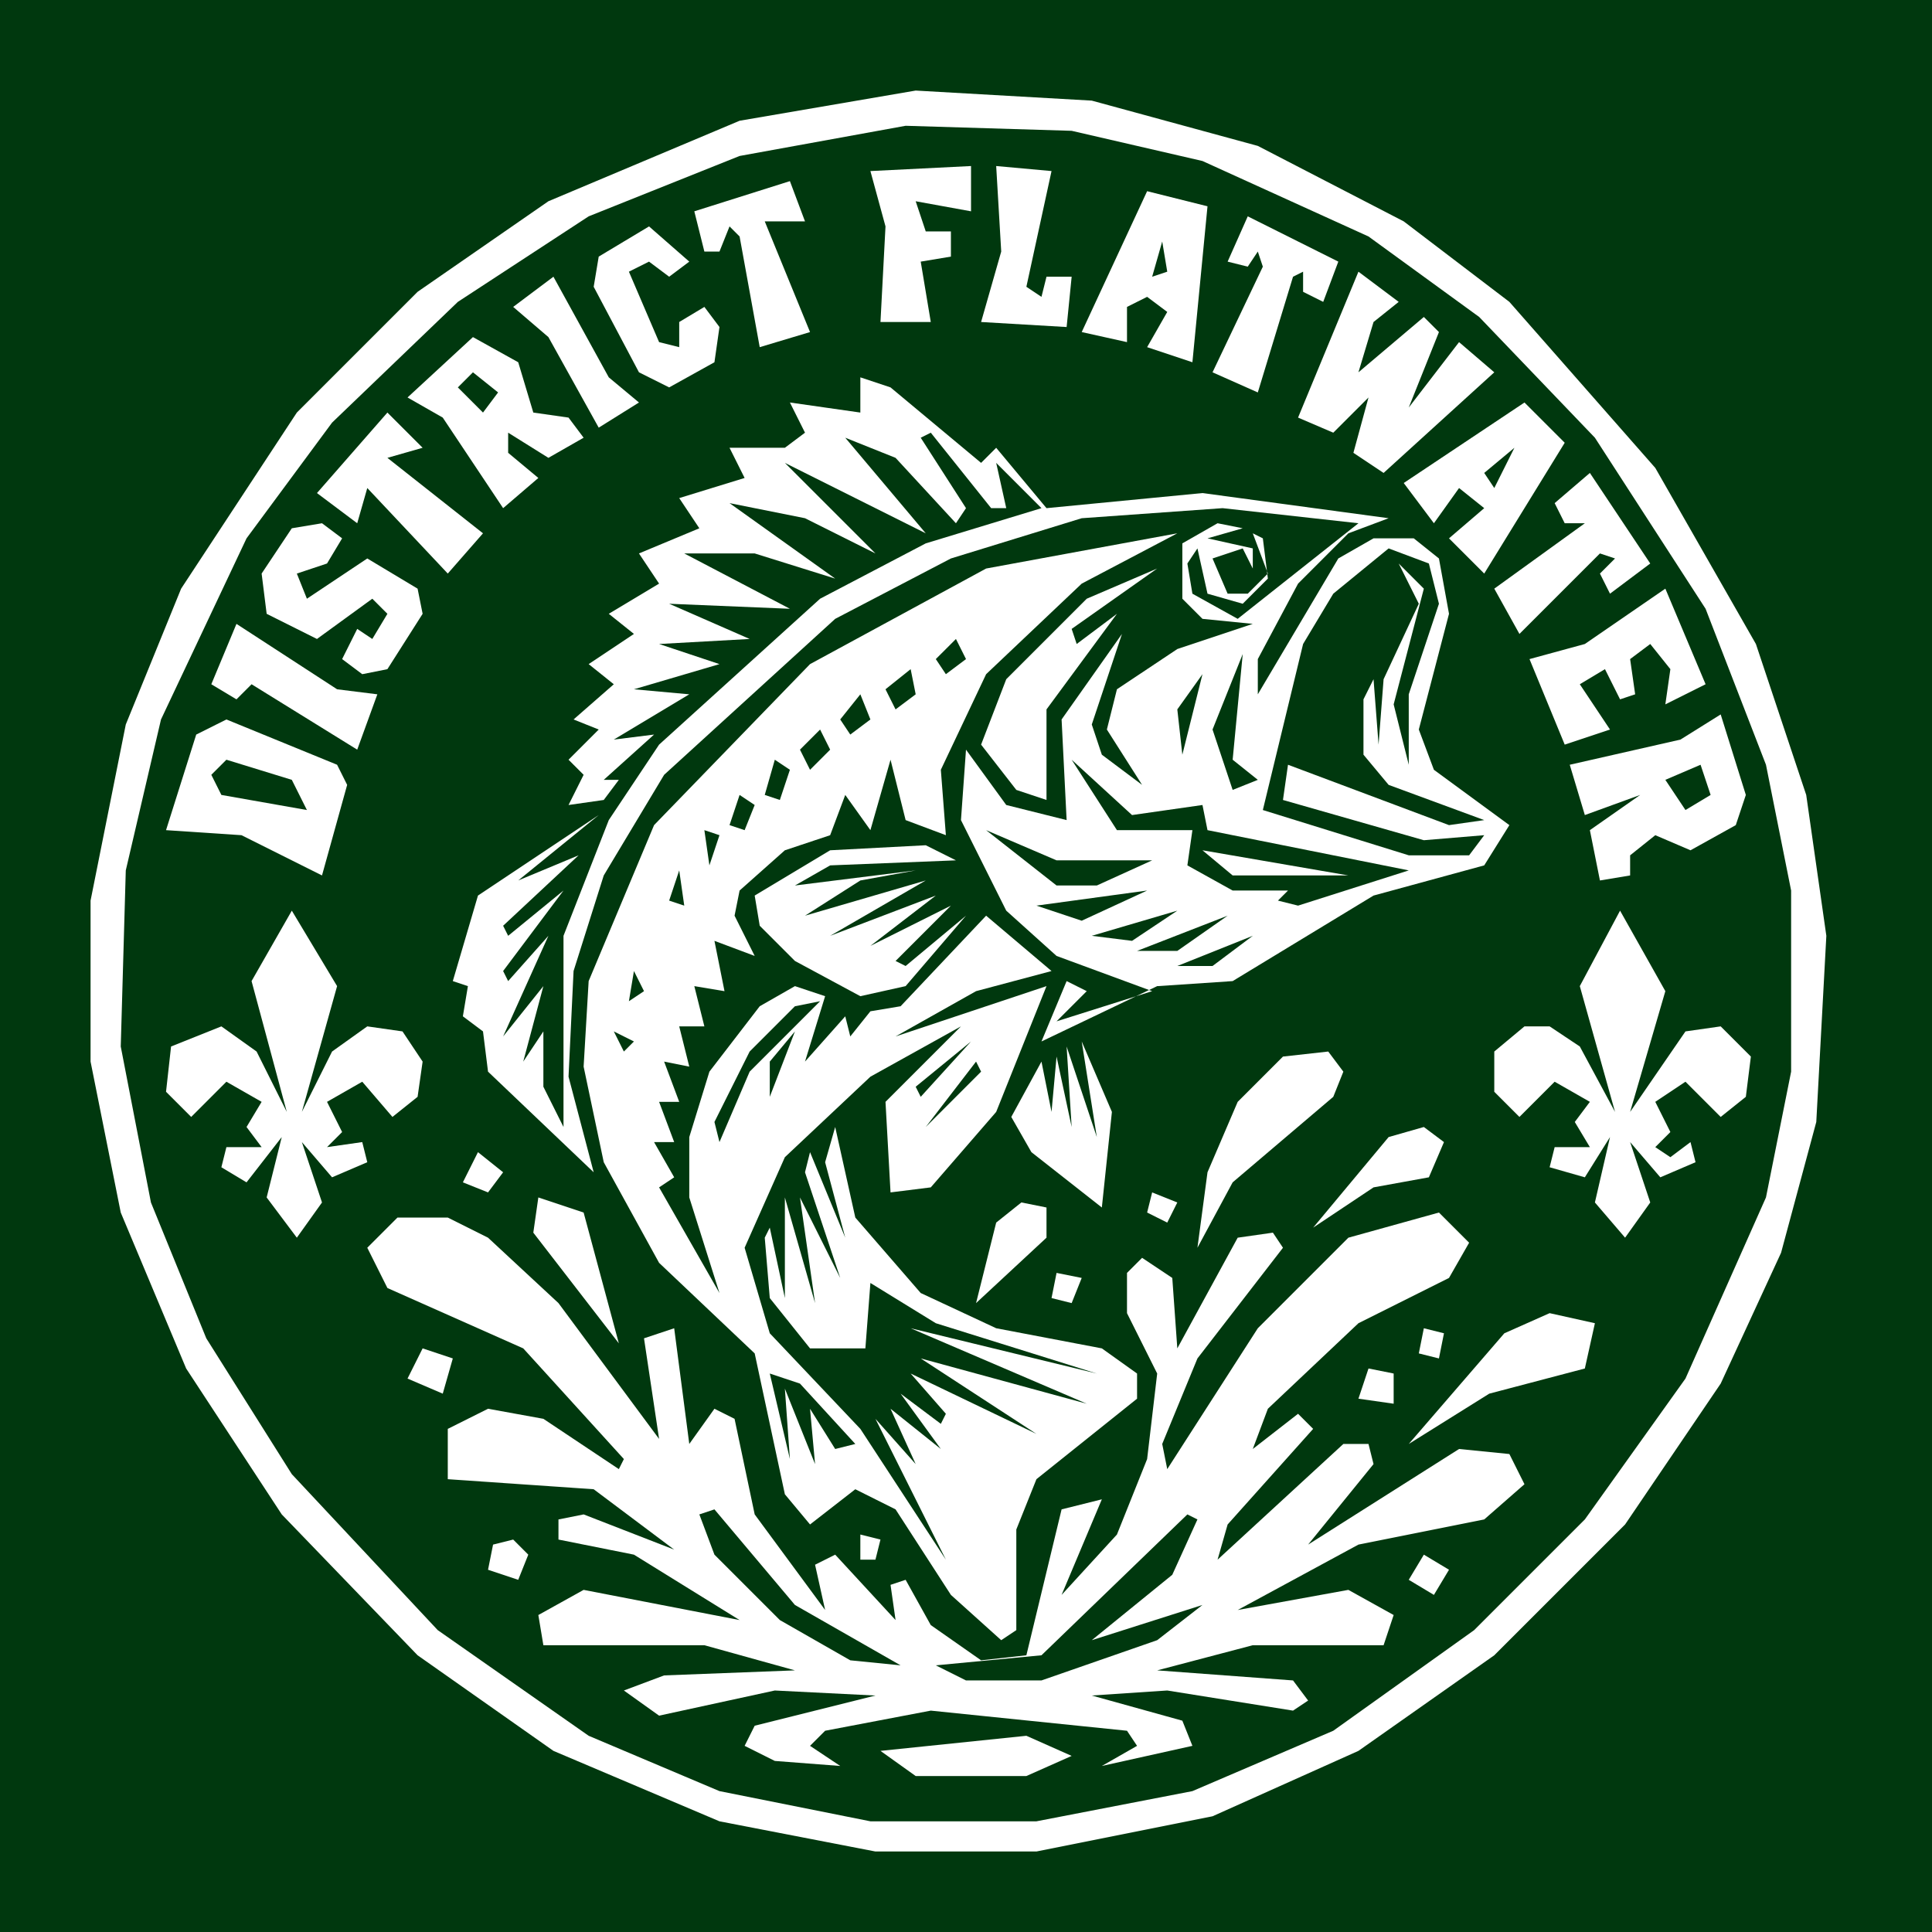
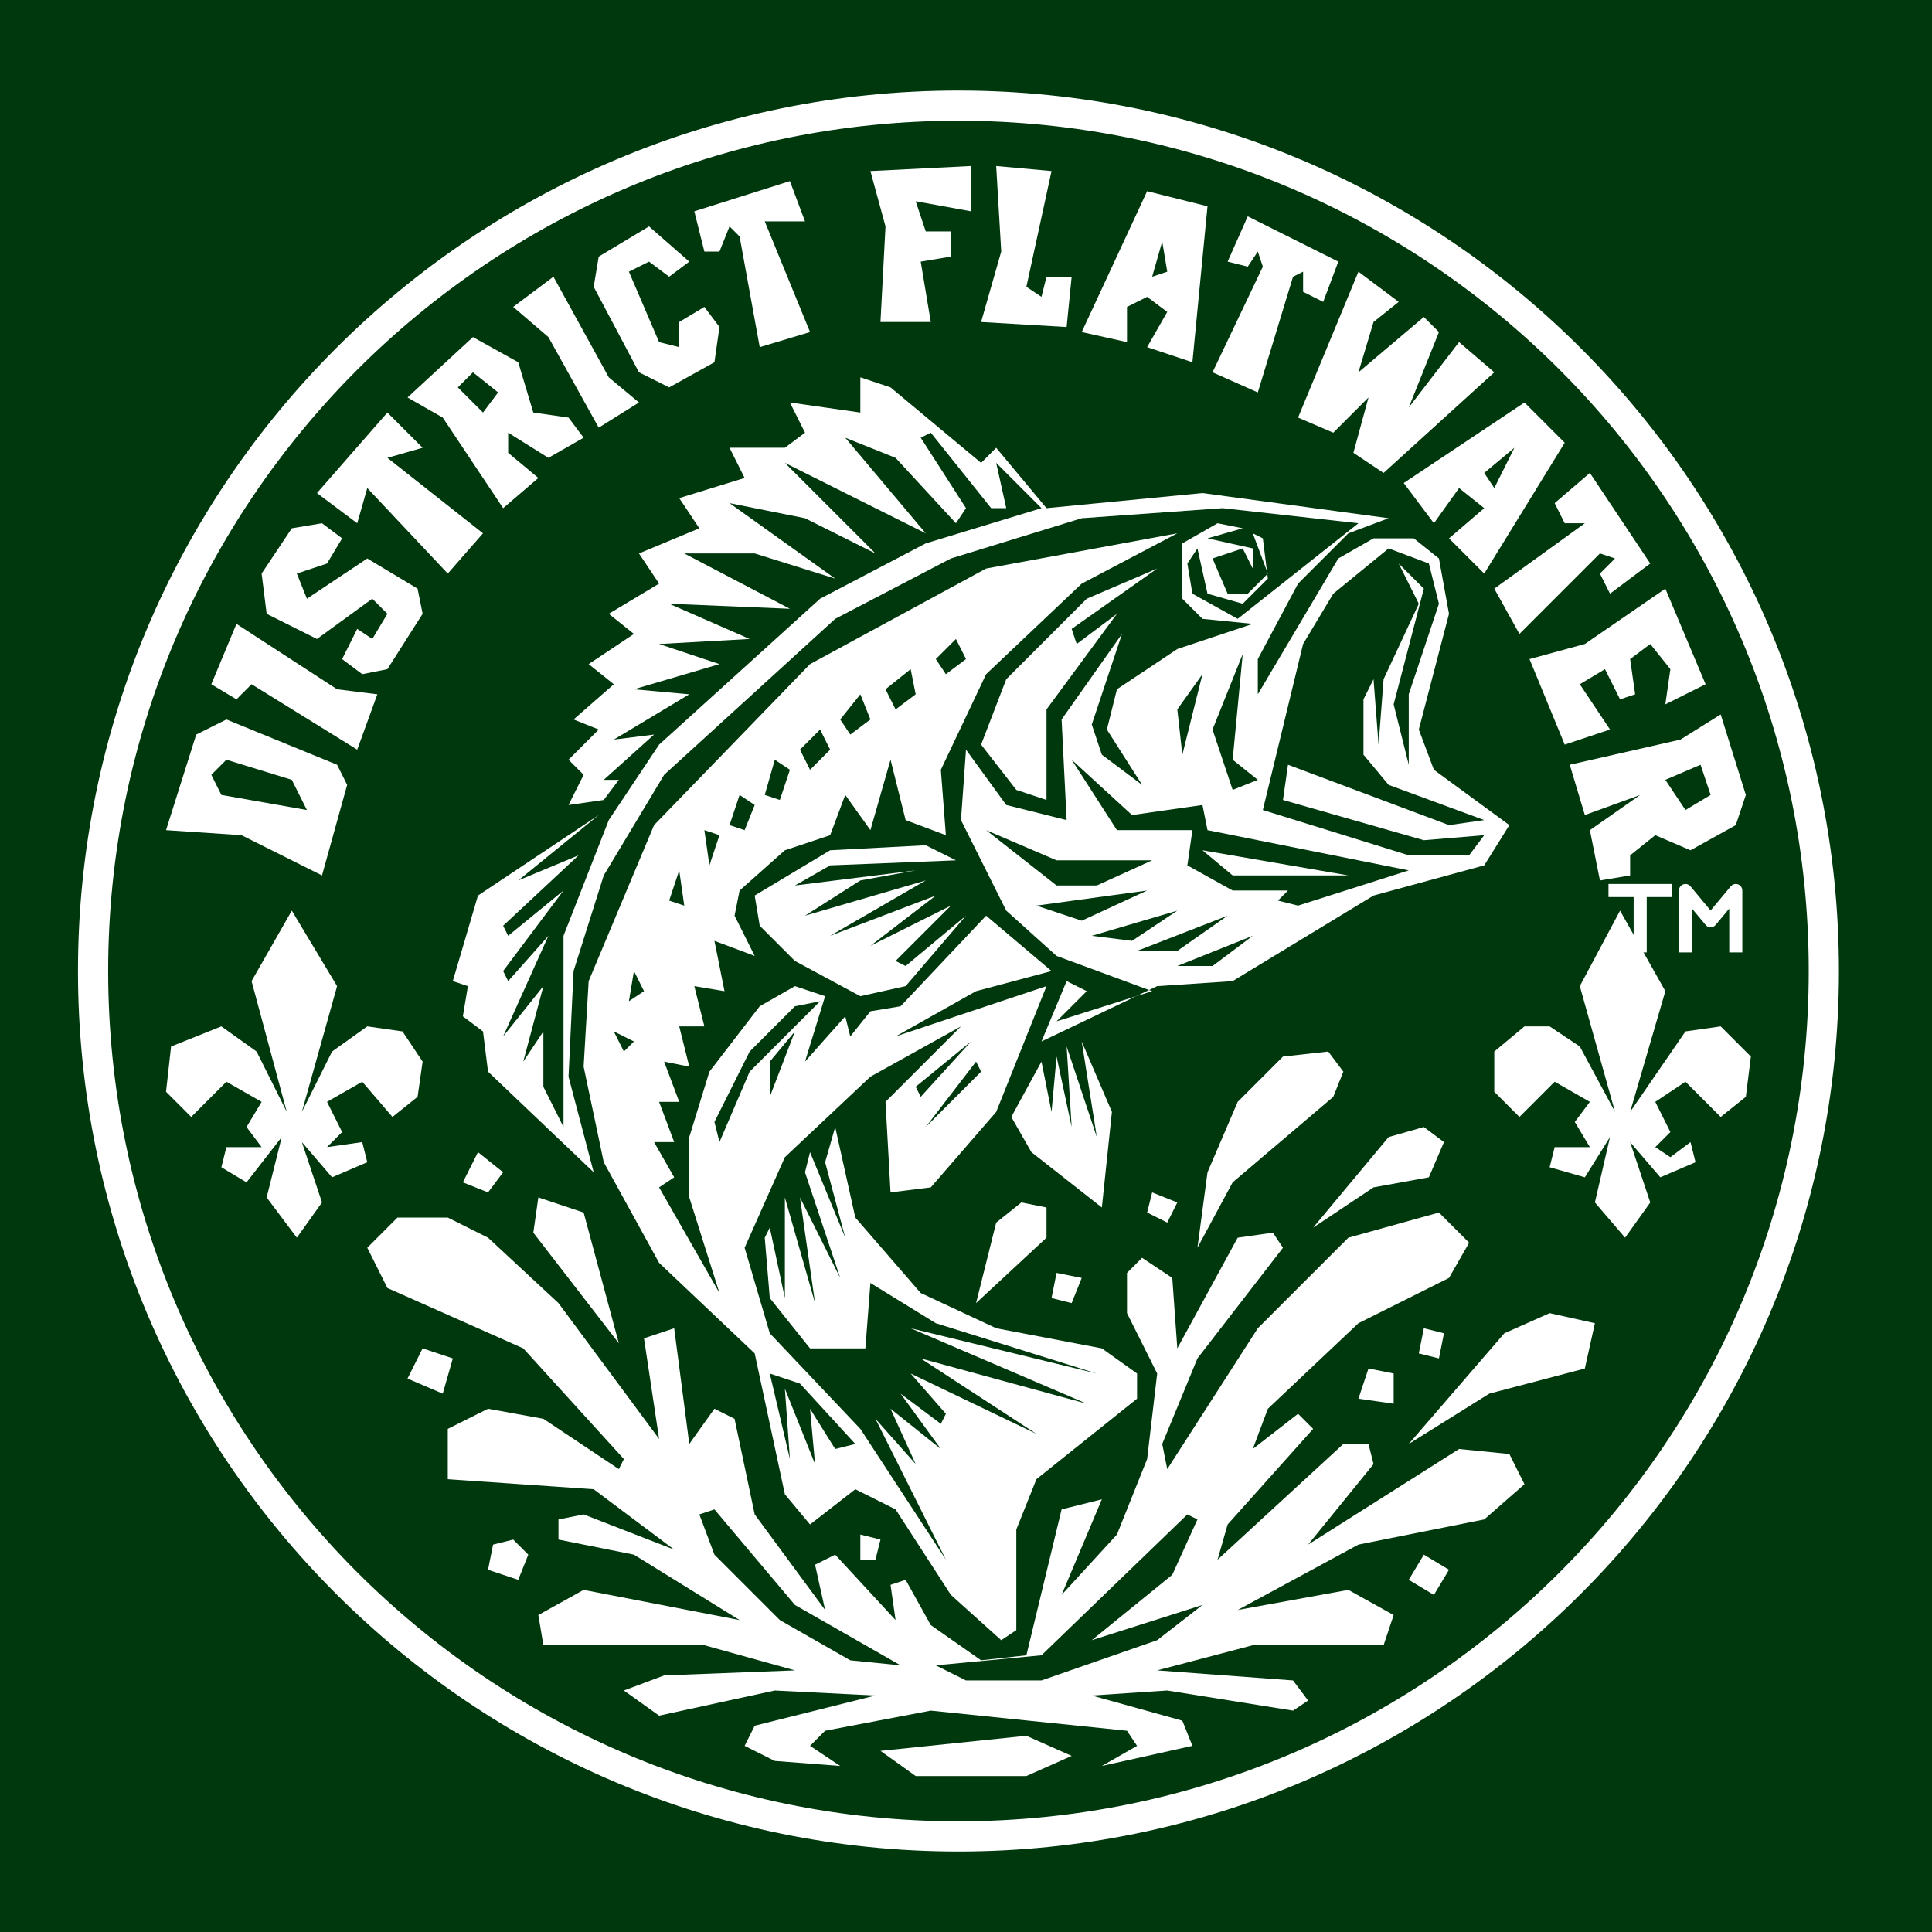
- <svg xmlns="http://www.w3.org/2000/svg" viewBox="0 0 384 384" width="384" height="384">
+ <svg xmlns="http://www.w3.org/2000/svg" viewBox="0 0 384 384" width="1024" height="1024">
  <rect width="384" height="384" fill="#00380e" />
-   <path fill="#fff" fill-rule="evenodd" d="M182,18 147,24 109,40 83,58 59,82 36,117 25,144 18,179 18,211 24,241 37,272 56,301 83,329 110,348 143,362 174,368 206,368 241,361 270,348 297,329 323,303 342,275 354,249 361,223 363,186 359,158 349,128 329,93 300,60 279,44 250,29 217,20ZM180,25 213,26 239,32 272,47 294,63 317,87 339,121 351,152 356,177 356,213 351,238 335,274 315,302 293,324 265,344 237,356 206,362 173,362 143,356 117,345 87,324 58,293 41,266 30,239 24,208 25,173 32,143 49,107 66,84 91,60 117,43 147,31ZM175,348 182,353 204,353 213,349 204,345ZM283,309 280,314 285,317 288,312ZM98,307 97,312 103,314 105,309 102,306ZM171,305 171,310 174,310 175,306ZM272,272 270,278 277,279 277,273ZM84,268 81,274 88,277 90,270ZM283,264 282,269 286,270 287,265ZM317,263 308,261 299,265 280,287 296,277 315,272ZM210,253 209,258 213,259 215,254ZM303,295 300,289 290,288 260,307 273,291 272,287 267,287 242,310 244,303 261,284 258,281 249,288 252,280 270,263 288,254 292,247 286,241 268,246 250,264 232,292 231,287 238,270 255,248 253,245 246,246 234,268 233,254 227,250 224,253 224,261 230,273 228,290 222,305 211,317 219,298 211,300 204,329 195,330 185,323 180,314 177,315 178,322 166,309 162,311 164,320 150,301 146,282 142,280 137,287 134,264 128,266 131,286 111,259 97,246 89,242 79,242 73,248 77,256 104,268 124,290 123,292 108,282 97,280 89,284 89,294 118,296 134,308 116,301 111,302 111,306 126,309 147,322 116,316 107,321 108,327 140,327 158,332 132,333 124,336 131,341 154,336 174,337 150,343 148,347 154,350 167,351 161,347 164,344 185,340 224,344 226,347 219,351 237,347 235,342 217,337 232,336 257,340 260,338 257,334 230,332 249,327 275,327 277,321 268,316 246,320 270,307 295,302ZM238,302 233,313 217,326 239,319 230,326 207,334 192,334 186,331 207,329 236,301ZM139,301 142,300 158,319 179,331 169,330 155,322 142,309ZM208,240 203,239 198,243 194,259 208,246ZM229,237 228,241 232,243 234,239ZM107,238 106,245 123,267 116,241ZM95,229 92,235 97,237 100,233ZM287,227 283,224 276,226 261,244 273,236 284,234ZM264,209 255,210 246,219 240,233 238,248 245,235 265,218 267,213ZM215,207 218,226 212,208 213,224 210,210 209,221 207,211 201,222 205,229 219,240 221,221ZM322,181 314,196 321,221 314,208 308,204 303,204 297,209 297,217 302,222 309,215 316,219 313,223 316,228 309,228 308,232 315,234 320,226 317,239 323,246 328,239 324,227 330,234 337,231 336,227 332,230 329,228 332,225 329,219 335,215 342,222 347,218 348,210 342,204 335,205 324,221 331,197ZM58,181 50,195 57,221 51,209 44,204 34,208 33,217 38,222 45,215 52,219 49,224 52,228 45,228 44,232 49,235 56,226 53,238 59,246 64,239 60,227 66,234 73,231 72,227 65,228 68,225 65,219 72,215 78,222 83,218 84,211 80,205 73,204 66,209 60,221 67,196ZM150,178 151,184 158,191 171,198 180,196 192,182 180,192 178,191 189,180 173,188 186,178 165,186 184,175 160,182 171,175 182,173 158,176 165,172 190,171 184,168 165,169ZM39,146 33,165 48,166 64,174 69,156 67,152 45,143ZM42,154 45,151 58,155 61,161 44,158ZM342,142 334,147 312,152 315,162 326,158 316,165 318,175 324,174 324,170 329,166 336,169 345,164 347,158ZM338,152 340,158 335,161 331,155ZM47,124 42,136 47,139 50,136 71,149 75,138 67,137ZM331,117 315,128 304,131 311,148 320,145 314,136 319,133 322,139 325,138 324,131 328,128 332,133 331,140 339,136ZM230,113 216,119 200,135 195,148 202,157 208,159 208,141 222,122 214,128 213,125ZM234,106 196,113 161,132 130,164 117,195 116,212 120,231 131,251 150,269 156,297 161,303 170,296 178,300 189,317 199,326 202,324 202,304 206,294 226,278 226,273 219,268 198,264 183,257 170,242 166,224 164,231 168,246 161,229 160,233 167,254 159,238 162,259 156,238 156,258 153,244 152,246 153,258 161,268 172,268 173,255 186,263 218,273 181,264 216,279 183,270 206,285 181,273 188,281 187,283 179,277 187,288 177,280 182,291 174,282 188,310 171,284 153,265 148,248 156,230 173,214 191,204 176,219 177,237 185,236 198,221 208,196 178,206 194,197 209,193 196,182 179,200 173,201 169,206 168,202 160,211 164,198 158,196 151,200 141,213 137,226 137,238 143,257 131,236 134,234 130,227 134,227 131,219 135,219 132,211 137,212 135,204 140,204 138,196 144,197 142,187 150,190 146,182 147,177 156,169 165,166 168,158 173,165 177,151 180,163 188,166 187,153 196,134 215,116ZM153,273 159,275 170,287 166,288 161,280 162,291 156,276 157,290ZM194,211 195,213 184,224ZM193,207 183,218 182,216ZM158,205 153,218 153,211ZM122,205 126,207 124,209ZM163,199 149,213 143,227 142,223 149,209 158,200ZM126,193 128,197 125,199ZM135,173 136,180 133,179ZM140,165 143,166 141,172ZM147,158 150,160 148,165 145,164ZM154,151 157,153 155,159 152,158ZM163,145 165,149 161,153 159,149ZM171,138 173,143 169,146 167,143ZM181,133 182,138 178,141 176,137ZM190,127 192,131 188,134 186,131ZM58,105 52,114 53,122 63,127 74,119 77,122 74,127 71,125 68,131 72,134 77,133 84,122 83,117 73,111 61,119 59,114 65,112 68,107 64,104ZM316,94 309,100 311,104 315,104 297,117 302,126 318,110 321,111 318,114 320,118 328,112ZM77,82 63,98 71,104 73,97 89,114 96,106 77,91 84,89ZM303,80 279,96 285,104 290,97 295,101 288,107 295,114 311,88ZM301,89 297,97 295,94ZM286,111 281,107 273,107 266,111 250,138 250,131 258,116 268,106 276,103 239,98 208,101 198,89 195,92 177,77 171,75 171,82 157,80 160,86 156,89 145,89 148,95 135,99 139,105 127,110 131,116 121,122 126,126 117,132 122,136 114,143 119,145 113,151 116,154 113,160 120,159 123,155 120,155 130,146 122,147 137,138 126,137 143,132 131,128 149,127 133,120 157,121 136,110 150,110 166,115 145,100 160,103 174,110 156,92 184,106 168,87 178,91 190,104 192,101 183,87 185,86 197,101 200,101 198,92 207,101 184,108 163,119 131,148 121,163 112,186 112,224 108,216 108,205 104,211 108,196 100,206 109,186 101,195 100,193 112,177 101,186 100,184 115,170 103,175 119,162 95,178 90,195 93,196 92,202 96,205 97,213 118,233 113,214 114,193 120,174 132,154 166,123 189,111 215,103 243,101 270,104 246,123 237,118 236,112 238,109 240,118 247,120 252,115 251,107 249,106 252,114 248,118 244,118 241,111 247,109 249,113 249,109 240,107 247,105 242,104 235,108 235,119 239,123 249,124 234,129 222,137 220,145 227,156 219,150 217,144 223,126 211,143 212,163 200,160 192,149 191,163 200,181 210,190 229,197 210,203 216,197 212,195 207,207 230,196 245,195 273,178 295,172 300,164 285,153 282,145 288,122ZM249,186 241,192 234,192ZM244,182 234,189 226,189ZM234,181 225,187 217,186ZM228,177 215,183 206,180ZM196,165 210,171 229,171 218,176 210,176ZM213,151 225,162 239,160 240,165 280,173 258,180 254,179 256,177 245,177 236,172 237,165 222,165ZM239,169 245,174 268,174ZM239,134 235,150 234,141ZM247,130 245,151 250,155 245,157 241,145ZM276,109 284,112 286,120 280,138 280,152 277,140 283,117 278,112 282,120 275,135 274,148 273,135 271,139 271,150 276,156 295,163 288,164 256,152 255,159 283,167 295,166 292,170 280,170 251,161 259,128 265,118ZM94,67 81,79 88,83 100,101 107,95 101,90 101,86 109,91 116,87 113,83 106,82 103,72ZM94,74 99,78 96,82 91,77ZM110,55 102,61 109,67 119,85 127,80 121,75ZM270,54 258,83 265,86 272,79 269,90 275,94 297,74 290,68 280,81 286,66 283,63 270,74 273,64 278,60ZM129,45 119,51 118,57 127,74 133,77 142,72 143,65 140,61 135,64 135,69 131,68 125,54 129,52 133,55 137,52ZM248,43 244,52 248,53 250,50 251,53 241,74 250,78 257,55 259,54 259,58 263,60 266,52ZM228,38 215,66 224,68 224,61 228,59 232,62 228,69 237,72 240,41ZM231,48 232,54 229,55ZM157,36 138,42 140,50 143,50 145,45 147,47 151,69 161,66 152,44 160,44ZM198,33 199,50 195,64 212,65 213,55 208,55 207,59 204,57 209,34ZM173,34 176,45 175,64 185,64 183,52 189,51 189,46 184,46 182,40 193,42 193,33Z" />
+   <circle cx="190.5" cy="193" r="172" fill="none" stroke="#fff" stroke-width="6" />
+   <path fill="#fff" fill-rule="evenodd" d="M175,348 182,353 204,353 213,349 204,345ZM283,309 280,314 285,317 288,312ZM98,307 97,312 103,314 105,309 102,306ZM171,305 171,310 174,310 175,306ZM272,272 270,278 277,279 277,273ZM84,268 81,274 88,277 90,270ZM283,264 282,269 286,270 287,265ZM317,263 308,261 299,265 280,287 296,277 315,272ZM210,253 209,258 213,259 215,254ZM303,295 300,289 290,288 260,307 273,291 272,287 267,287 242,310 244,303 261,284 258,281 249,288 252,280 270,263 288,254 292,247 286,241 268,246 250,264 232,292 231,287 238,270 255,248 253,245 246,246 234,268 233,254 227,250 224,253 224,261 230,273 228,290 222,305 211,317 219,298 211,300 204,329 195,330 185,323 180,314 177,315 178,322 166,309 162,311 164,320 150,301 146,282 142,280 137,287 134,264 128,266 131,286 111,259 97,246 89,242 79,242 73,248 77,256 104,268 124,290 123,292 108,282 97,280 89,284 89,294 118,296 134,308 116,301 111,302 111,306 126,309 147,322 116,316 107,321 108,327 140,327 158,332 132,333 124,336 131,341 154,336 174,337 150,343 148,347 154,350 167,351 161,347 164,344 185,340 224,344 226,347 219,351 237,347 235,342 217,337 232,336 257,340 260,338 257,334 230,332 249,327 275,327 277,321 268,316 246,320 270,307 295,302ZM238,302 233,313 217,326 239,319 230,326 207,334 192,334 186,331 207,329 236,301ZM139,301 142,300 158,319 179,331 169,330 155,322 142,309ZM208,240 203,239 198,243 194,259 208,246ZM229,237 228,241 232,243 234,239ZM107,238 106,245 123,267 116,241ZM95,229 92,235 97,237 100,233ZM287,227 283,224 276,226 261,244 273,236 284,234ZM264,209 255,210 246,219 240,233 238,248 245,235 265,218 267,213ZM215,207 218,226 212,208 213,224 210,210 209,221 207,211 201,222 205,229 219,240 221,221ZM322,181 314,196 321,221 314,208 308,204 303,204 297,209 297,217 302,222 309,215 316,219 313,223 316,228 309,228 308,232 315,234 320,226 317,239 323,246 328,239 324,227 330,234 337,231 336,227 332,230 329,228 332,225 329,219 335,215 342,222 347,218 348,210 342,204 335,205 324,221 331,197ZM58,181 50,195 57,221 51,209 44,204 34,208 33,217 38,222 45,215 52,219 49,224 52,228 45,228 44,232 49,235 56,226 53,238 59,246 64,239 60,227 66,234 73,231 72,227 65,228 68,225 65,219 72,215 78,222 83,218 84,211 80,205 73,204 66,209 60,221 67,196ZM150,178 151,184 158,191 171,198 180,196 192,182 180,192 178,191 189,180 173,188 186,178 165,186 184,175 160,182 171,175 182,173 158,176 165,172 190,171 184,168 165,169ZM39,146 33,165 48,166 64,174 69,156 67,152 45,143ZM42,154 45,151 58,155 61,161 44,158ZM342,142 334,147 312,152 315,162 326,158 316,165 318,175 324,174 324,170 329,166 336,169 345,164 347,158ZM338,152 340,158 335,161 331,155ZM47,124 42,136 47,139 50,136 71,149 75,138 67,137ZM331,117 315,128 304,131 311,148 320,145 314,136 319,133 322,139 325,138 324,131 328,128 332,133 331,140 339,136ZM230,113 216,119 200,135 195,148 202,157 208,159 208,141 222,122 214,128 213,125ZM234,106 196,113 161,132 130,164 117,195 116,212 120,231 131,251 150,269 156,297 161,303 170,296 178,300 189,317 199,326 202,324 202,304 206,294 226,278 226,273 219,268 198,264 183,257 170,242 166,224 164,231 168,246 161,229 160,233 167,254 159,238 162,259 156,238 156,258 153,244 152,246 153,258 161,268 172,268 173,255 186,263 218,273 181,264 216,279 183,270 206,285 181,273 188,281 187,283 179,277 187,288 177,280 182,291 174,282 188,310 171,284 153,265 148,248 156,230 173,214 191,204 176,219 177,237 185,236 198,221 208,196 178,206 194,197 209,193 196,182 179,200 173,201 169,206 168,202 160,211 164,198 158,196 151,200 141,213 137,226 137,238 143,257 131,236 134,234 130,227 134,227 131,219 135,219 132,211 137,212 135,204 140,204 138,196 144,197 142,187 150,190 146,182 147,177 156,169 165,166 168,158 173,165 177,151 180,163 188,166 187,153 196,134 215,116ZM153,273 159,275 170,287 166,288 161,280 162,291 156,276 157,290ZM194,211 195,213 184,224ZM193,207 183,218 182,216ZM158,205 153,218 153,211ZM122,205 126,207 124,209ZM163,199 149,213 143,227 142,223 149,209 158,200ZM126,193 128,197 125,199ZM135,173 136,180 133,179ZM140,165 143,166 141,172ZM147,158 150,160 148,165 145,164ZM154,151 157,153 155,159 152,158ZM163,145 165,149 161,153 159,149ZM171,138 173,143 169,146 167,143ZM181,133 182,138 178,141 176,137ZM190,127 192,131 188,134 186,131ZM58,105 52,114 53,122 63,127 74,119 77,122 74,127 71,125 68,131 72,134 77,133 84,122 83,117 73,111 61,119 59,114 65,112 68,107 64,104ZM316,94 309,100 311,104 315,104 297,117 302,126 318,110 321,111 318,114 320,118 328,112ZM77,82 63,98 71,104 73,97 89,114 96,106 77,91 84,89ZM303,80 279,96 285,104 290,97 295,101 288,107 295,114 311,88ZM301,89 297,97 295,94ZM286,111 281,107 273,107 266,111 250,138 250,131 258,116 268,106 276,103 239,98 208,101 198,89 195,92 177,77 171,75 171,82 157,80 160,86 156,89 145,89 148,95 135,99 139,105 127,110 131,116 121,122 126,126 117,132 122,136 114,143 119,145 113,151 116,154 113,160 120,159 123,155 120,155 130,146 122,147 137,138 126,137 143,132 131,128 149,127 133,120 157,121 136,110 150,110 166,115 145,100 160,103 174,110 156,92 184,106 168,87 178,91 190,104 192,101 183,87 185,86 197,101 200,101 198,92 207,101 184,108 163,119 131,148 121,163 112,186 112,224 108,216 108,205 104,211 108,196 100,206 109,186 101,195 100,193 112,177 101,186 100,184 115,170 103,175 119,162 95,178 90,195 93,196 92,202 96,205 97,213 118,233 113,214 114,193 120,174 132,154 166,123 189,111 215,103 243,101 270,104 246,123 237,118 236,112 238,109 240,118 247,120 252,115 251,107 249,106 252,114 248,118 244,118 241,111 247,109 249,113 249,109 240,107 247,105 242,104 235,108 235,119 239,123 249,124 234,129 222,137 220,145 227,156 219,150 217,144 223,126 211,143 212,163 200,160 192,149 191,163 200,181 210,190 229,197 210,203 216,197 212,195 207,207 230,196 245,195 273,178 295,172 300,164 285,153 282,145 288,122ZM249,186 241,192 234,192ZM244,182 234,189 226,189ZM234,181 225,187 217,186ZM228,177 215,183 206,180ZM196,165 210,171 229,171 218,176 210,176ZM213,151 225,162 239,160 240,165 280,173 258,180 254,179 256,177 245,177 236,172 237,165 222,165ZM239,169 245,174 268,174ZM239,134 235,150 234,141ZM247,130 245,151 250,155 245,157 241,145ZM276,109 284,112 286,120 280,138 280,152 277,140 283,117 278,112 282,120 275,135 274,148 273,135 271,139 271,150 276,156 295,163 288,164 256,152 255,159 283,167 295,166 292,170 280,170 251,161 259,128 265,118ZM94,67 81,79 88,83 100,101 107,95 101,90 101,86 109,91 116,87 113,83 106,82 103,72ZM94,74 99,78 96,82 91,77ZM110,55 102,61 109,67 119,85 127,80 121,75ZM270,54 258,83 265,86 272,79 269,90 275,94 297,74 290,68 280,81 286,66 283,63 270,74 273,64 278,60ZM129,45 119,51 118,57 127,74 133,77 142,72 143,65 140,61 135,64 135,69 131,68 125,54 129,52 133,55 137,52ZM248,43 244,52 248,53 250,50 251,53 241,74 250,78 257,55 259,54 259,58 263,60 266,52ZM228,38 215,66 224,68 224,61 228,59 232,62 228,69 237,72 240,41ZM231,48 232,54 229,55ZM157,36 138,42 140,50 143,50 145,45 147,47 151,69 161,66 152,44 160,44ZM198,33 199,50 195,64 212,65 213,55 208,55 207,59 204,57 209,34ZM173,34 176,45 175,64 185,64 183,52 189,51 189,46 184,46 182,40 193,42 193,33Z" />
+   <path fill="none" stroke="#fff" stroke-width="2.6" stroke-linecap="square" stroke-linejoin="round" d="M321 177h10m-5 0v11m9 0v-11l5 6 5-6v11" />
</svg>
